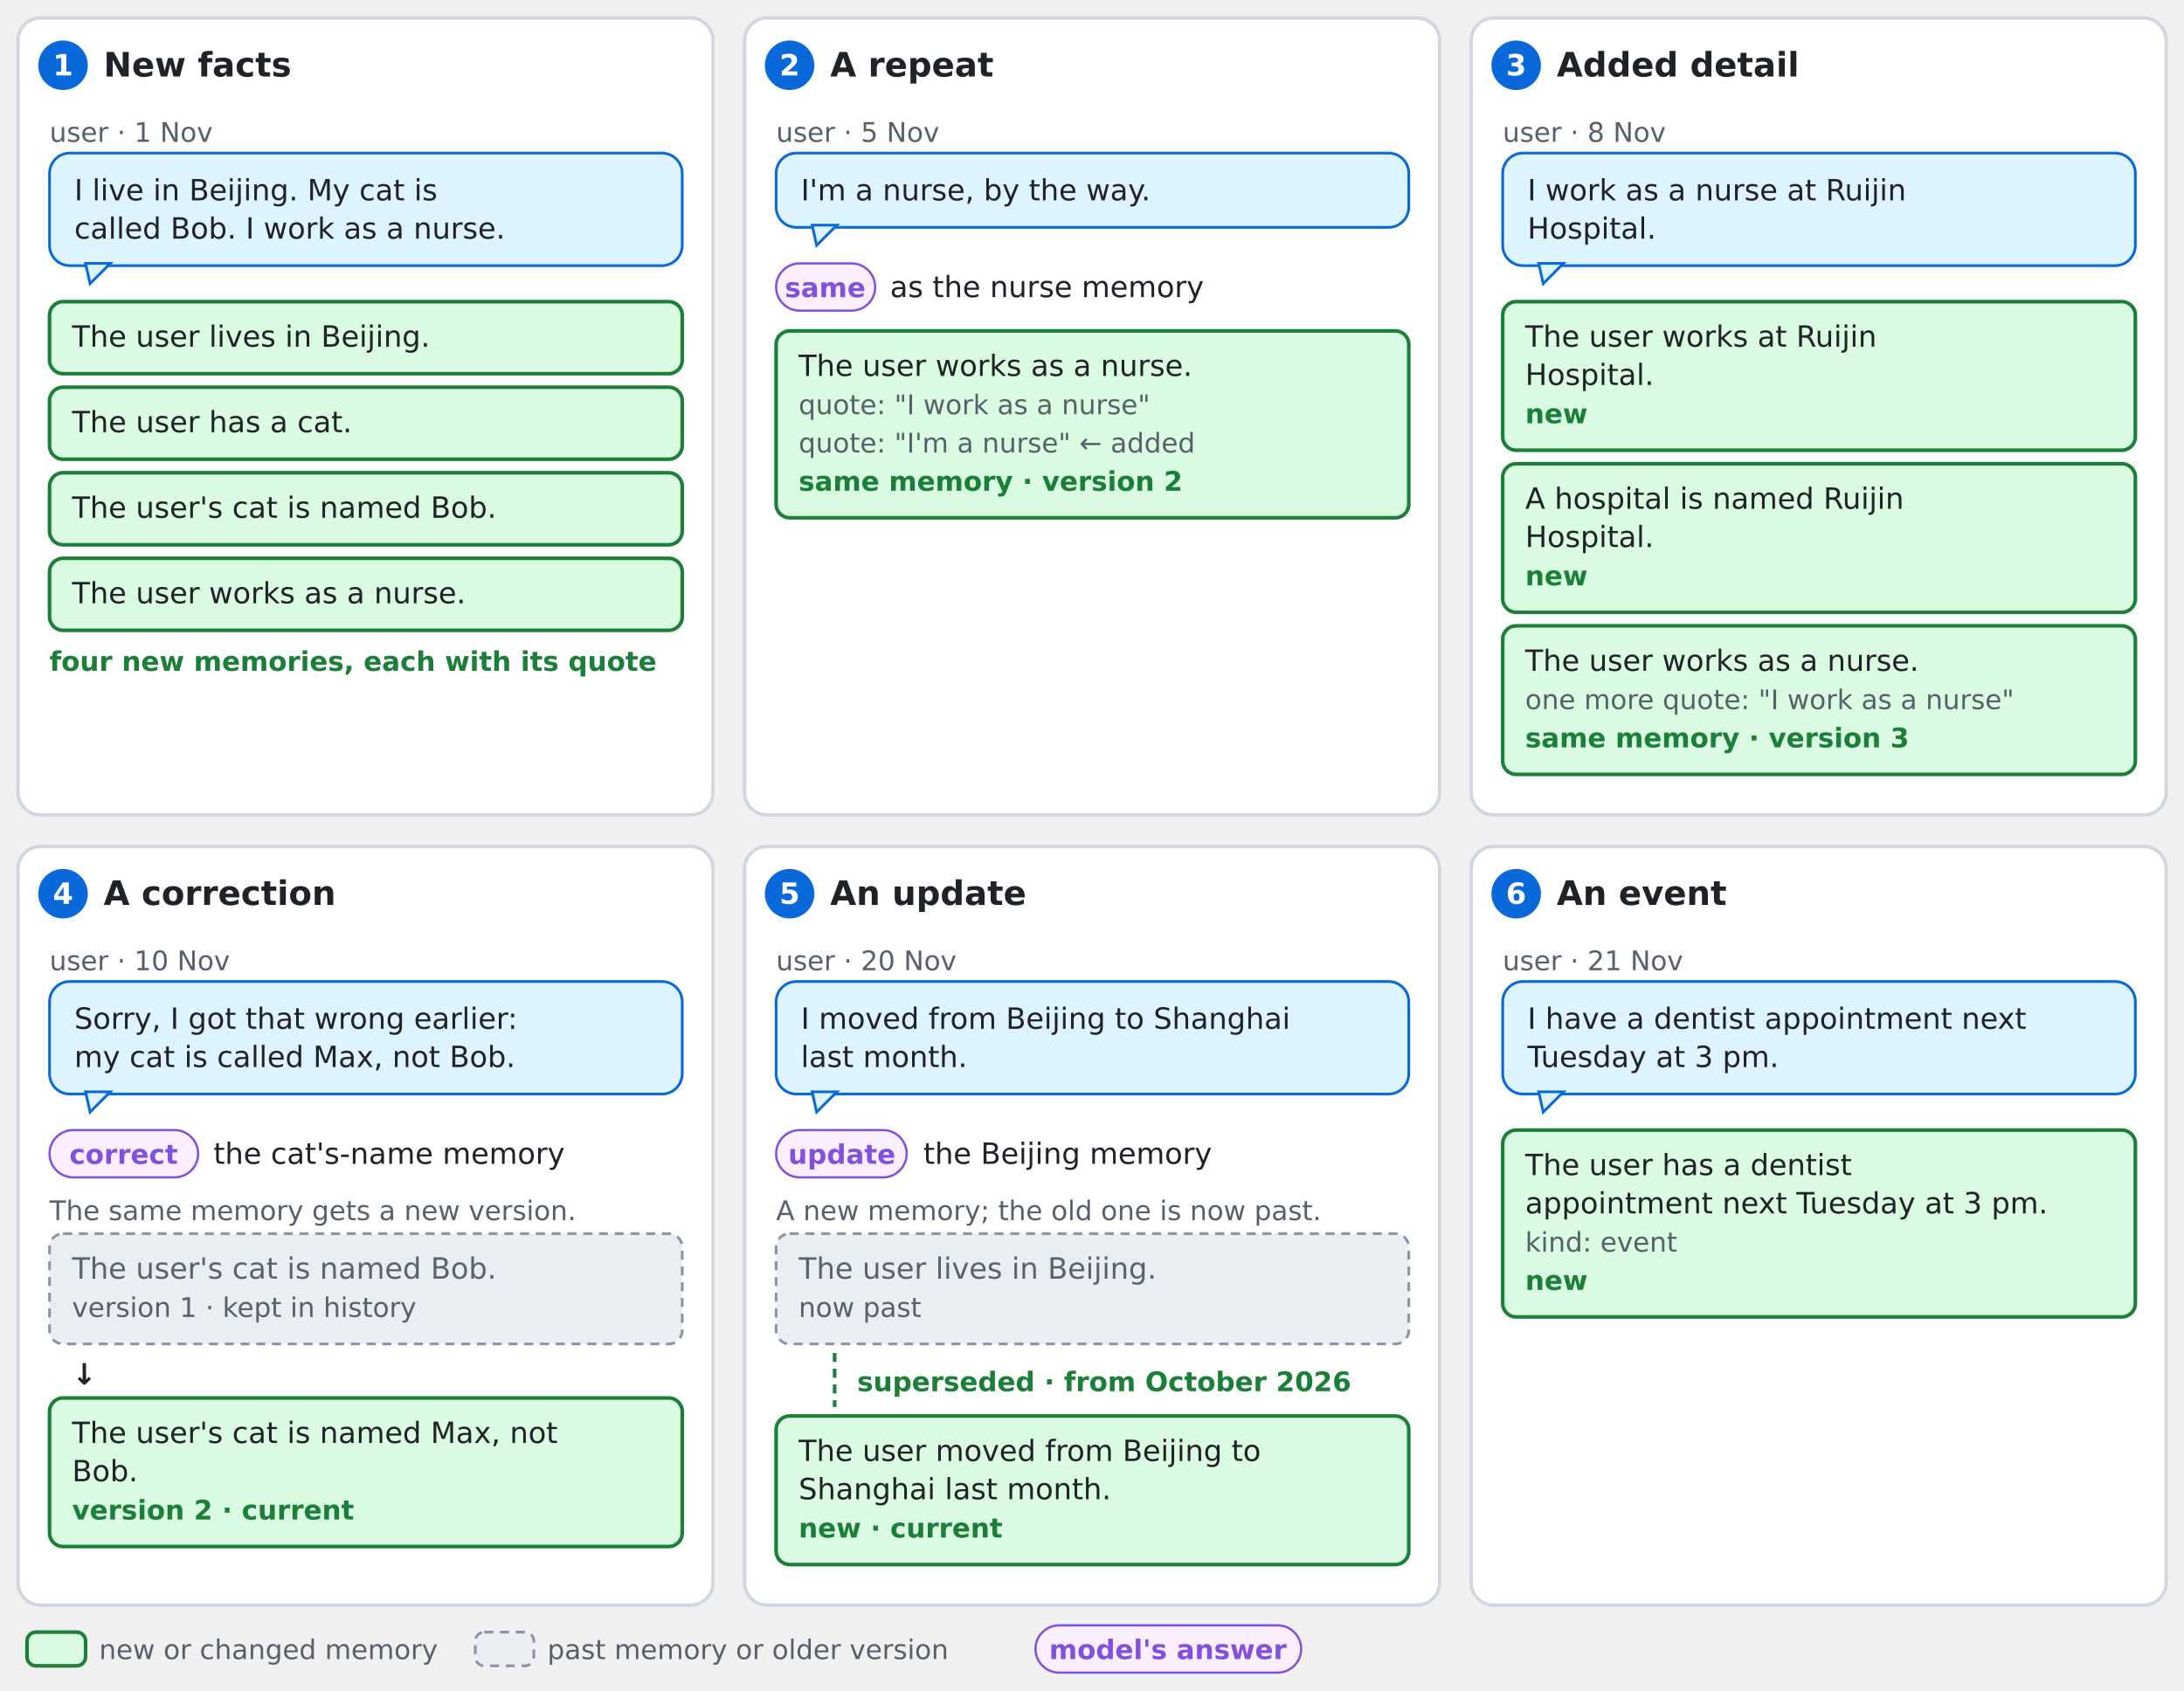
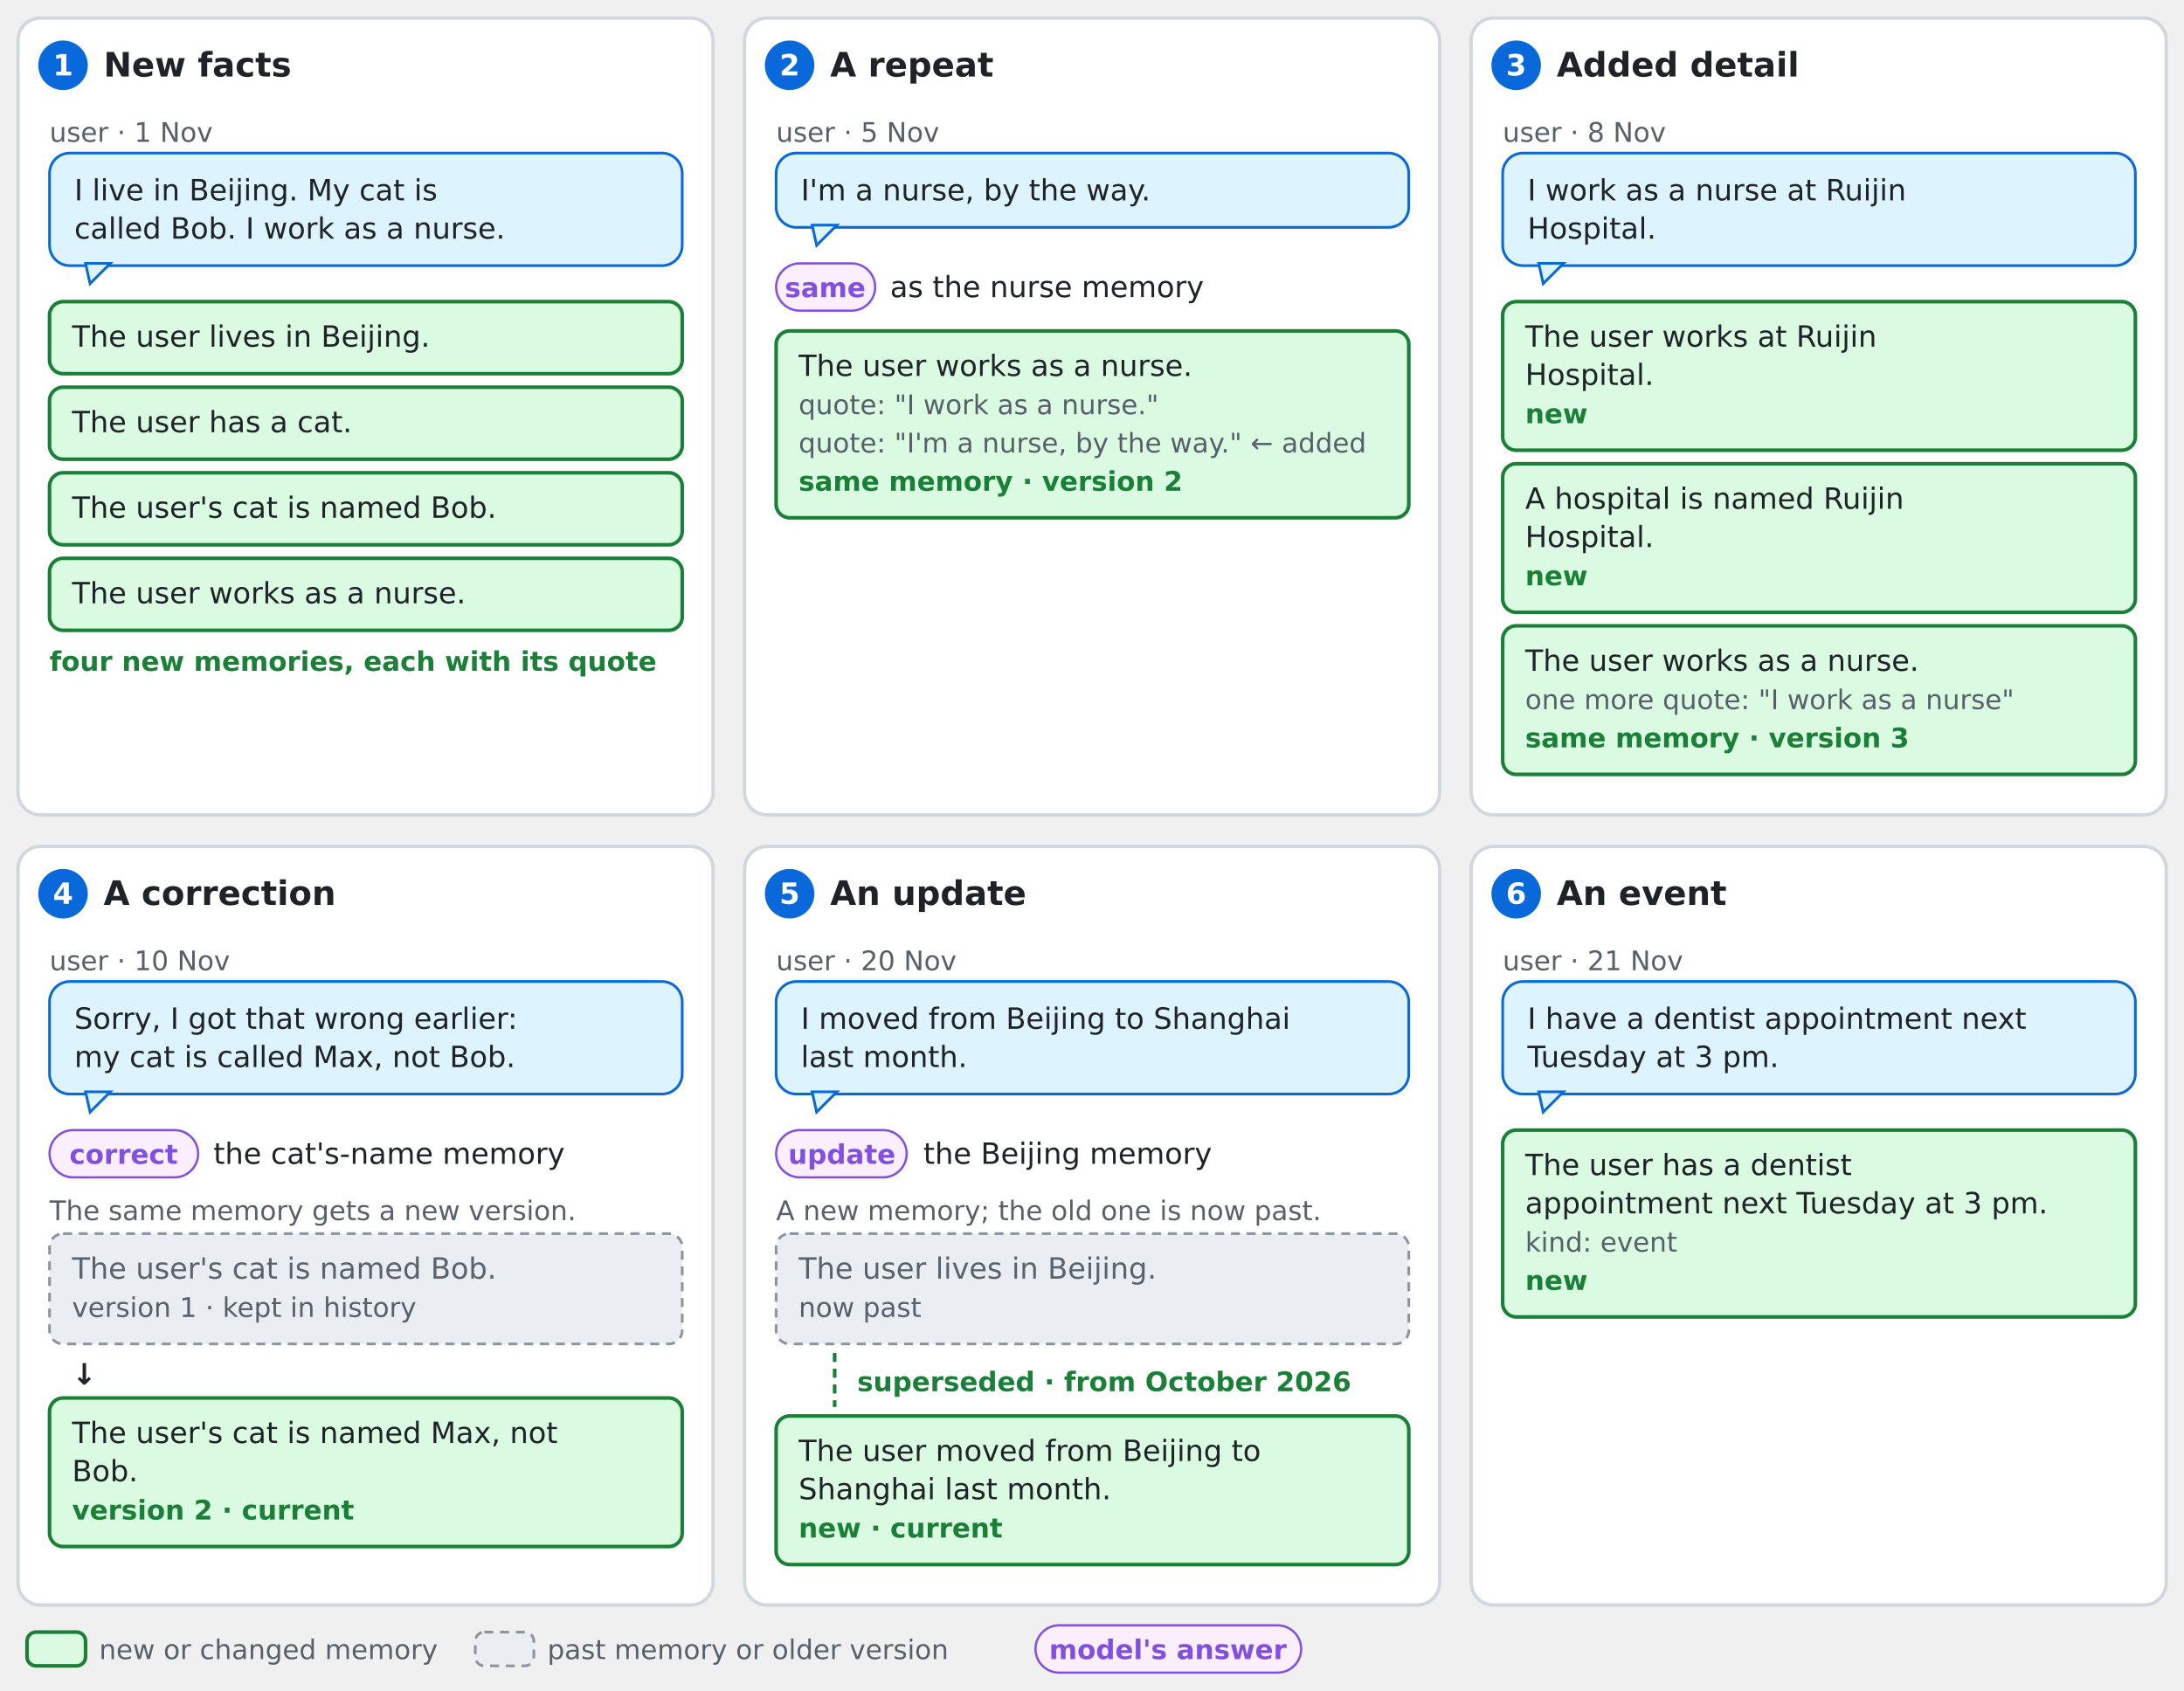
<svg xmlns="http://www.w3.org/2000/svg" width="970" height="751" viewBox="0 0 970 751" role="img" aria-labelledby="t d">
  <style>
.frame{fill:#ffffff;stroke:#d0d7de;stroke-width:1.5}
.ftitle{font:bold 15px "DejaVu Sans",Verdana,Arial,Helvetica,sans-serif;fill:#1f2328}
.num{font:bold 13px "DejaVu Sans",Verdana,Arial,Helvetica,sans-serif;fill:#ffffff}
.numbg{fill:#0969da}
.who{font:12px "DejaVu Sans",Verdana,Arial,Helvetica,sans-serif;fill:#57606a}
.t{font:13px "DejaVu Sans",Verdana,Arial,Helvetica,sans-serif;fill:#1f2328}
.t12{font:12px "DejaVu Sans",Verdana,Arial,Helvetica,sans-serif;fill:#1f2328}
.tm{font:13px "DejaVu Sans",Verdana,Arial,Helvetica,sans-serif;fill:#57606a}
.tb{font:bold 13px "DejaVu Sans",Verdana,Arial,Helvetica,sans-serif;fill:#1f2328}
.ts{font:12px "DejaVu Sans",Verdana,Arial,Helvetica,sans-serif;fill:#57606a}
.mono{font:12.5px "DejaVu Sans Mono",Menlo,Consolas,monospace;fill:#1f2328}
.ubub{fill:#ddf4ff;stroke:#0969da;stroke-width:1.2}
.abub{fill:#fff8c5;stroke:#9a6700;stroke-width:1.2}
.query{fill:#ffffff;stroke:#0969da;stroke-width:1.2;stroke-dasharray:3 2}
.card{fill:#f6f8fa;stroke:#8c959f;stroke-width:1.2}
.pick{fill:#ddf4ff;stroke:#0969da;stroke-width:1.6}
.new{fill:#dafbe1;stroke:#1a7f37;stroke-width:1.6}
.past{fill:#eaeef2;stroke:#8c959f;stroke-width:1.2;stroke-dasharray:4 3}
.gone{fill:#ffebe9;stroke:#cf222e;stroke-width:1.4;stroke-dasharray:5 3}
.pastt{font:13px "DejaVu Sans",Verdana,Arial,Helvetica,sans-serif;fill:#59636e}
.gonet{font:13px "DejaVu Sans",Verdana,Arial,Helvetica,sans-serif;fill:#a40e26;text-decoration:line-through}
.chipj{fill:#fbefff;stroke:#8250df;stroke-width:1}
.chipjt{font:bold 12px "DejaVu Sans",Verdana,Arial,Helvetica,sans-serif;fill:#8250df}
.chipp{fill:#f6f8fa;stroke:#57606a;stroke-width:1}
.chippt{font:bold 12px "DejaVu Sans",Verdana,Arial,Helvetica,sans-serif;fill:#424a53}
.okt{font:bold 12px "DejaVu Sans",Verdana,Arial,Helvetica,sans-serif;fill:#1a7f37}
.badt{font:bold 12px "DejaVu Sans",Verdana,Arial,Helvetica,sans-serif;fill:#cf222e}
.hl{fill:#fff1a6}
.redact{fill:#1f2328}
.tomb{fill:#6e7781}
.tombt{font:bold 9px "DejaVu Sans",Verdana,Arial,Helvetica,sans-serif;fill:#ffffff}
.arrow{stroke:#8c959f;stroke-width:2;fill:none}
.head{fill:#8c959f}
.link{stroke:#1a7f37;stroke-width:1.6;fill:none;stroke-dasharray:4 3}
@media (prefers-color-scheme:dark){
.frame{fill:#0d1117;stroke:#3d444d}.ftitle,.t,.t12,.tb,.mono{fill:#f0f6fc}.tm,.ts,.who{fill:#9198a1}
.numbg{fill:#4493f8}.ubub{fill:#0c2d6b;stroke:#4493f8}.abub{fill:#3b2e05;stroke:#d29922}
.query{fill:#0d1117;stroke:#4493f8}.card{fill:#161b22;stroke:#656c76}.pick{fill:#0c2d6b;stroke:#4493f8}
.new{fill:#0f2d1a;stroke:#3fb950}.past{fill:#21262d;stroke:#656c76}.gone{fill:#3d1418;stroke:#f85149}
.pastt{fill:#8b949e}.gonet{fill:#ff7b72}
.chipj{fill:#271052;stroke:#a371f7}.chipjt{fill:#c297ff}.chipp{fill:#161b22;stroke:#9198a1}.chippt{fill:#d1d9e0}
.okt{fill:#3fb950}.badt{fill:#f85149}.hl{fill:#5a4a00}.redact{fill:#d1d9e0}.tomb{fill:#656c76}
.arrow{stroke:#656c76}.head{fill:#656c76}.link{stroke:#3fb950}}
</style>
  <defs>
    <marker id="h" viewBox="0 0 10 10" refX="9" refY="5" markerWidth="7" markerHeight="7" orient="auto">
      <path class="head" d="M0 0L10 5L0 10z" />
    </marker>
  </defs>
  <rect class="frame" x="8.0" y="8" width="308.7" height="354" rx="10" />
  <circle class="numbg" cx="28.0" cy="29" r="11" />
  <text class="num" x="28.0" y="33.5" text-anchor="middle">1</text>
  <text class="ftitle" x="46.0" y="34.0">New facts</text>
  <text class="who" x="22.0" y="63.0">user · 1 Nov</text>
  <rect class="ubub" x="22.0" y="68" width="281" height="50" rx="9" />
  <path class="ubub" d="M38.0 117l2 9l9-9z" />
  <text class="t" x="33.0" y="89.0">I live in Beijing. My cat is</text>
  <text class="t" x="33.0" y="106.0">called Bob. I work as a nurse.</text>
  <rect class="new" x="22.0" y="134" width="281" height="32" rx="6" />
  <text class="t" x="32.0" y="154.0">The user lives in Beijing.</text>
  <rect class="new" x="22.0" y="172" width="281" height="32" rx="6" />
  <text class="t" x="32.0" y="192.0">The user has a cat.</text>
  <rect class="new" x="22.0" y="210" width="281" height="32" rx="6" />
  <text class="t" x="32.0" y="230.0">The user's cat is named Bob.</text>
  <rect class="new" x="22.0" y="248" width="281" height="32" rx="6" />
  <text class="t" x="32.0" y="268.0">The user works as a nurse.</text>
  <text class="okt" x="22.0" y="298.0">four new memories, each with its quote</text>
  <rect class="frame" x="330.7" y="8" width="308.7" height="354" rx="10" />
  <circle class="numbg" cx="350.7" cy="29" r="11" />
  <text class="num" x="350.7" y="33.5" text-anchor="middle">2</text>
  <text class="ftitle" x="368.7" y="34.0">A repeat</text>
  <text class="who" x="344.7" y="63.0">user · 5 Nov</text>
  <rect class="ubub" x="344.7" y="68" width="281" height="33" rx="9" />
  <path class="ubub" d="M360.7 100l2 9l9-9z" />
  <text class="t" x="355.7" y="89.0">I'm a nurse, by the way.</text>
  <rect class="chipj" x="344.7" y="117" width="44" height="21" rx="10.5" />
  <text class="chipjt" x="366.5" y="132.0" text-anchor="middle">same</text>
  <text class="t" x="395.3" y="132.0">as the nurse memory</text>
  <rect class="new" x="344.7" y="147" width="281" height="83" rx="6" />
  <text class="t" x="354.7" y="167.0">The user works as a nurse.</text>
-   <text class="ts" x="354.7" y="184.0">quote: "I work as a nurse"</text>
-   <text class="ts" x="354.7" y="201.0">quote: "I'm a nurse"   ← added</text>
+   <text class="ts" x="354.7" y="184.0">quote: "I work as a nurse."</text>
+   <text class="ts" x="354.7" y="201.0">quote: "I'm a nurse, by the way."  ← added</text>
  <text class="okt" x="354.7" y="218.0">same memory · version 2</text>
  <rect class="frame" x="653.4" y="8" width="308.7" height="354" rx="10" />
  <circle class="numbg" cx="673.4" cy="29" r="11" />
  <text class="num" x="673.4" y="33.5" text-anchor="middle">3</text>
  <text class="ftitle" x="691.4" y="34.0">Added detail</text>
  <text class="who" x="667.4" y="63.0">user · 8 Nov</text>
  <rect class="ubub" x="667.4" y="68" width="281" height="50" rx="9" />
  <path class="ubub" d="M683.4 117l2 9l9-9z" />
  <text class="t" x="678.4" y="89.0">I work as a nurse at Ruijin</text>
  <text class="t" x="678.4" y="106.0">Hospital.</text>
  <rect class="new" x="667.4" y="134" width="281" height="66" rx="6" />
  <text class="t" x="677.4" y="154.0">The user works at Ruijin</text>
  <text class="t" x="677.4" y="171.0">Hospital.</text>
  <text class="okt" x="677.4" y="188.0">new</text>
  <rect class="new" x="667.4" y="206" width="281" height="66" rx="6" />
  <text class="t" x="677.4" y="226.0">A hospital is named Ruijin</text>
  <text class="t" x="677.4" y="243.0">Hospital.</text>
  <text class="okt" x="677.4" y="260.0">new</text>
  <rect class="new" x="667.4" y="278" width="281" height="66" rx="6" />
  <text class="t" x="677.4" y="298.0">The user works as a nurse.</text>
  <text class="ts" x="677.4" y="315.0">one more quote: "I work as a nurse"</text>
  <text class="okt" x="677.4" y="332.0">same memory · version 3</text>
  <rect class="frame" x="8.0" y="376" width="308.7" height="337" rx="10" />
  <circle class="numbg" cx="28.0" cy="397" r="11" />
  <text class="num" x="28.0" y="401.5" text-anchor="middle">4</text>
  <text class="ftitle" x="46.0" y="402.0">A correction</text>
  <text class="who" x="22.0" y="431.0">user · 10 Nov</text>
  <rect class="ubub" x="22.0" y="436" width="281" height="50" rx="9" />
  <path class="ubub" d="M38.0 485l2 9l9-9z" />
  <text class="t" x="33.0" y="457.0">Sorry, I got that wrong earlier:</text>
  <text class="t" x="33.0" y="474.0">my cat is called Max, not Bob.</text>
  <rect class="chipj" x="22.0" y="502" width="66" height="21" rx="10.5" />
  <text class="chipjt" x="54.9" y="517.0" text-anchor="middle">correct</text>
  <text class="t" x="94.8" y="517.0">the cat's-name memory</text>
  <text class="ts" x="22.0" y="542.0">The same memory gets a new version.</text>
  <rect class="past" x="22.0" y="548" width="281" height="49" rx="6" />
  <text class="pastt" x="32.0" y="568.0">The user's cat is named Bob.</text>
  <text class="ts" x="32.0" y="585.0">version 1 · kept in history</text>
  <text class="tb" x="32.0" y="615.0">↓</text>
  <rect class="new" x="22.0" y="621" width="281" height="66" rx="6" />
  <text class="t" x="32.0" y="641.0">The user's cat is named Max, not</text>
  <text class="t" x="32.0" y="658.0">Bob.</text>
  <text class="okt" x="32.0" y="675.0">version 2 · current</text>
  <rect class="frame" x="330.7" y="376" width="308.7" height="337" rx="10" />
  <circle class="numbg" cx="350.7" cy="397" r="11" />
  <text class="num" x="350.7" y="401.5" text-anchor="middle">5</text>
  <text class="ftitle" x="368.7" y="402.0">An update</text>
  <text class="who" x="344.7" y="431.0">user · 20 Nov</text>
  <rect class="ubub" x="344.7" y="436" width="281" height="50" rx="9" />
  <path class="ubub" d="M360.7 485l2 9l9-9z" />
  <text class="t" x="355.7" y="457.0">I moved from Beijing to Shanghai</text>
  <text class="t" x="355.7" y="474.0">last month.</text>
  <rect class="chipj" x="344.7" y="502" width="58" height="21" rx="10.5" />
  <text class="chipjt" x="373.9" y="517.0" text-anchor="middle">update</text>
  <text class="t" x="410.1" y="517.0">the Beijing memory</text>
  <text class="ts" x="344.7" y="542.0">A new memory; the old one is now past.</text>
  <rect class="past" x="344.7" y="548" width="281" height="49" rx="6" />
  <text class="pastt" x="354.7" y="568.0">The user lives in Beijing.</text>
  <text class="ts" x="354.7" y="585.0">now past</text>
  <path class="link" d="M370.7 601L370.7 625" />
  <text class="okt" x="380.7" y="618.0">superseded · from October 2026</text>
  <rect class="new" x="344.7" y="629" width="281" height="66" rx="6" />
  <text class="t" x="354.7" y="649.0">The user moved from Beijing to</text>
  <text class="t" x="354.7" y="666.0">Shanghai last month.</text>
  <text class="okt" x="354.7" y="683.0">new · current</text>
  <rect class="frame" x="653.4" y="376" width="308.7" height="337" rx="10" />
  <circle class="numbg" cx="673.4" cy="397" r="11" />
  <text class="num" x="673.4" y="401.5" text-anchor="middle">6</text>
  <text class="ftitle" x="691.4" y="402.0">An event</text>
  <text class="who" x="667.4" y="431.0">user · 21 Nov</text>
  <rect class="ubub" x="667.4" y="436" width="281" height="50" rx="9" />
  <path class="ubub" d="M683.4 485l2 9l9-9z" />
  <text class="t" x="678.4" y="457.0">I have a dentist appointment next</text>
  <text class="t" x="678.4" y="474.0">Tuesday at 3 pm.</text>
  <rect class="new" x="667.4" y="502" width="281" height="83" rx="6" />
  <text class="t" x="677.4" y="522.0">The user has a dentist</text>
  <text class="t" x="677.4" y="539.0">appointment next Tuesday at 3 pm.</text>
  <text class="ts" x="677.4" y="556.0">kind: event</text>
  <text class="okt" x="677.4" y="573.0">new</text>
  <rect class="new" x="12" y="725" width="26" height="15" rx="4" />
  <text class="ts" x="44.0" y="737.0">new or changed memory</text>
  <rect class="past" x="211.1" y="725" width="26" height="15" rx="4" />
  <text class="ts" x="243.1" y="737.0">past memory or older version</text>
  <rect class="chipj" x="459.9" y="722" width="118" height="21" rx="10.5" />
  <text class="chipjt" x="518.7" y="737.0" text-anchor="middle">model's answer</text>
</svg>
